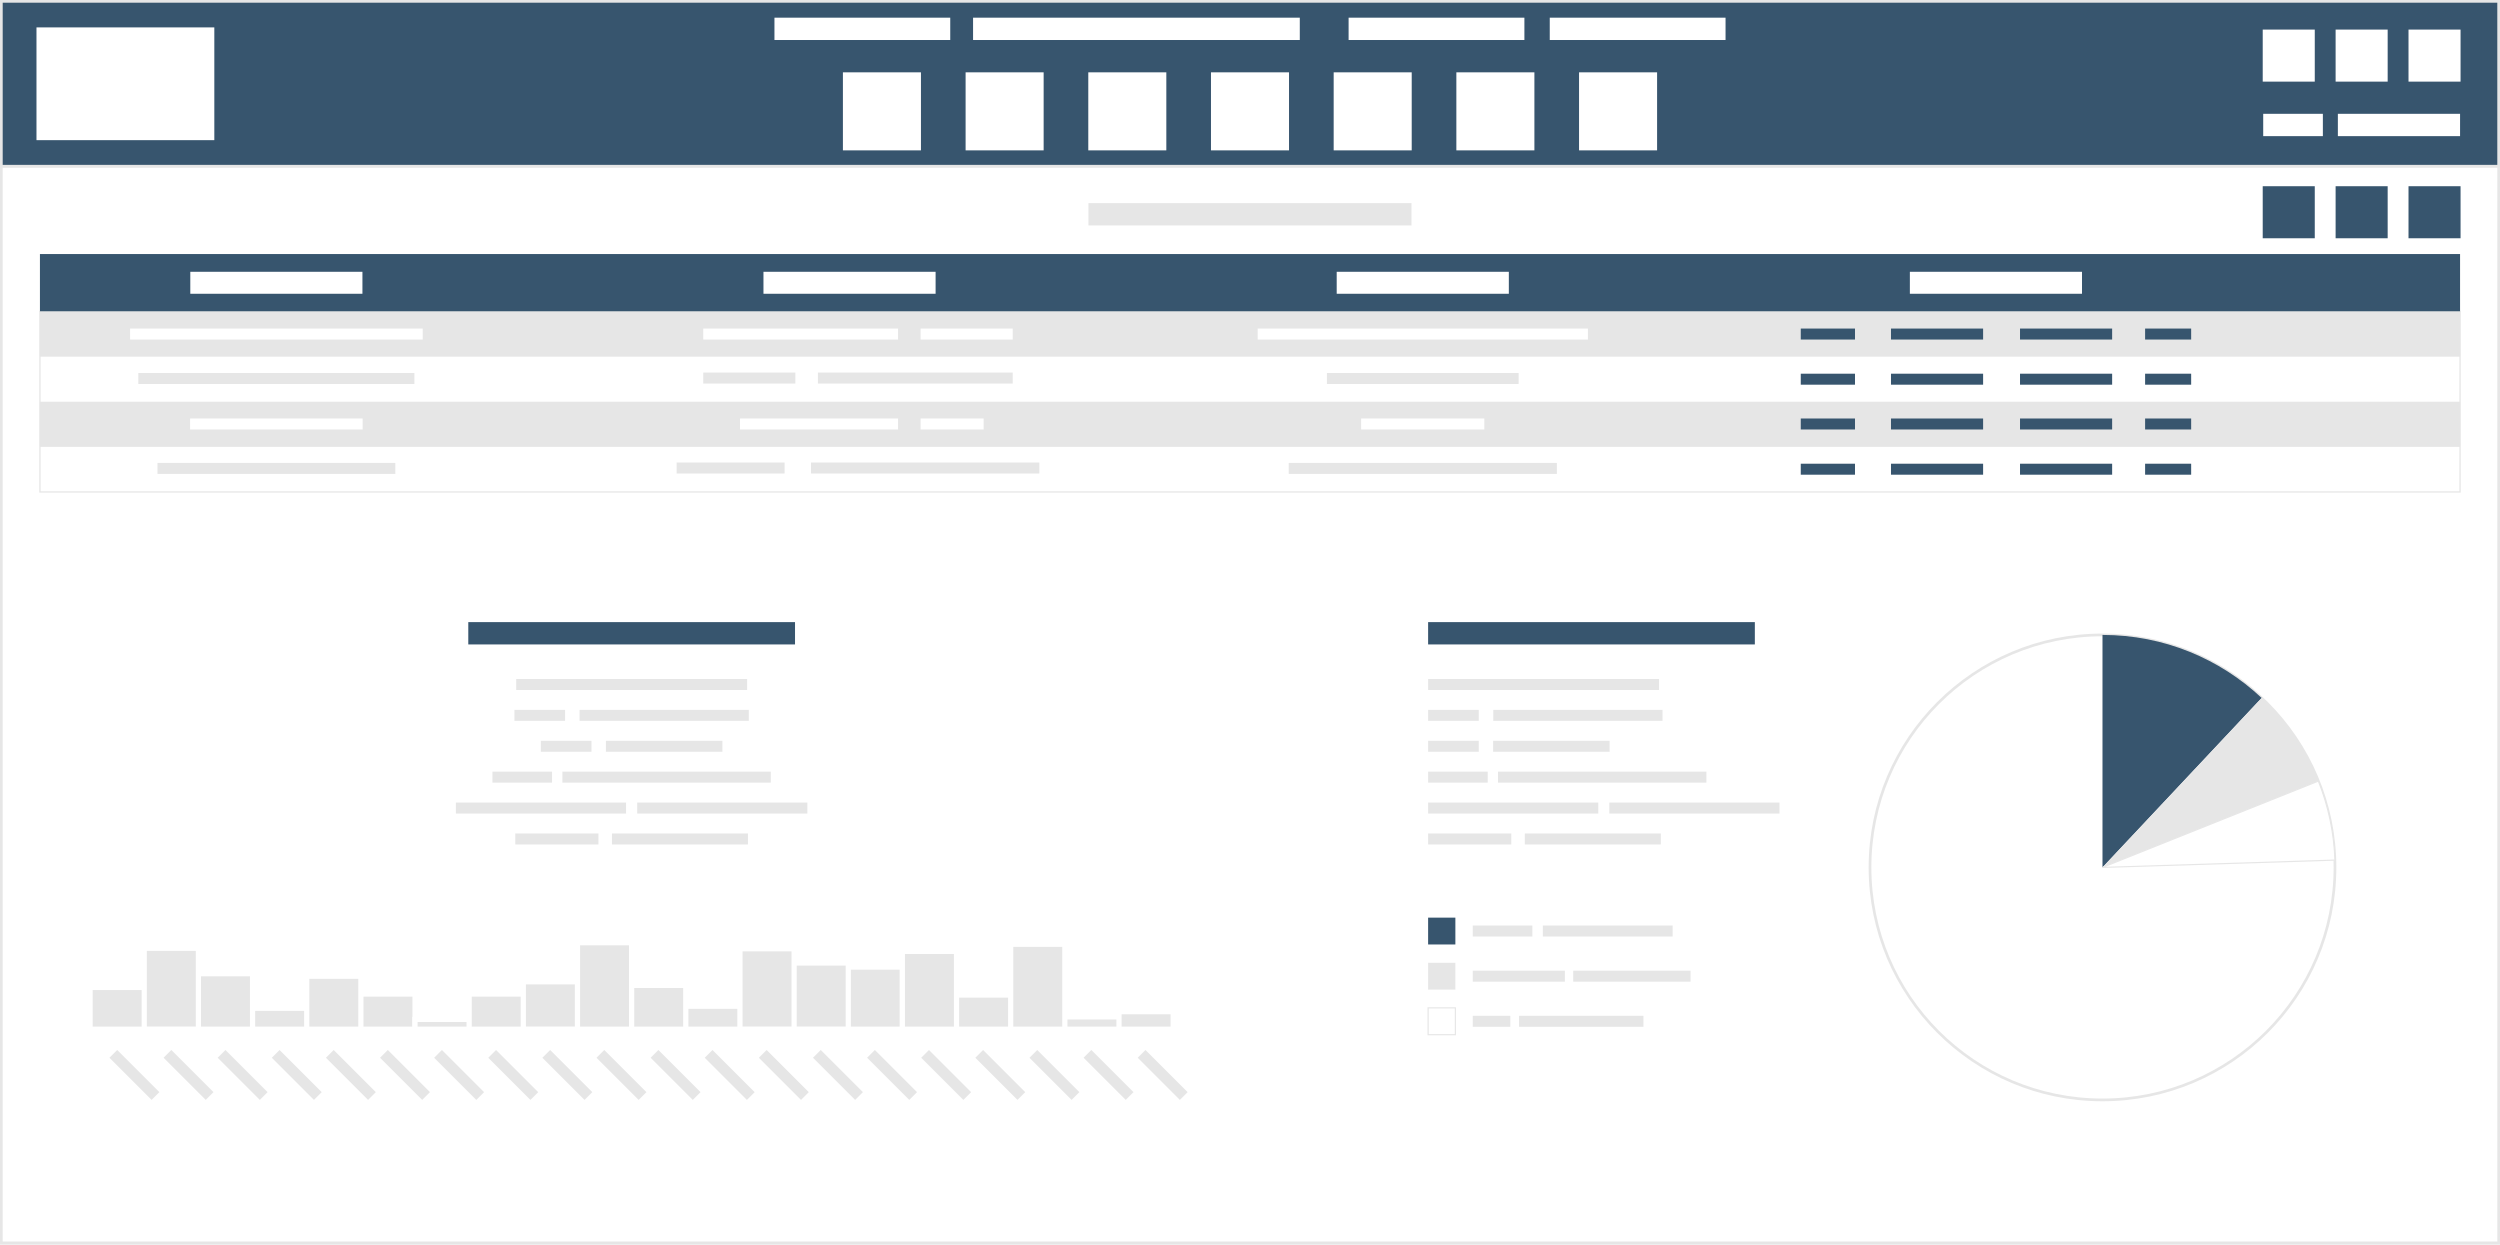
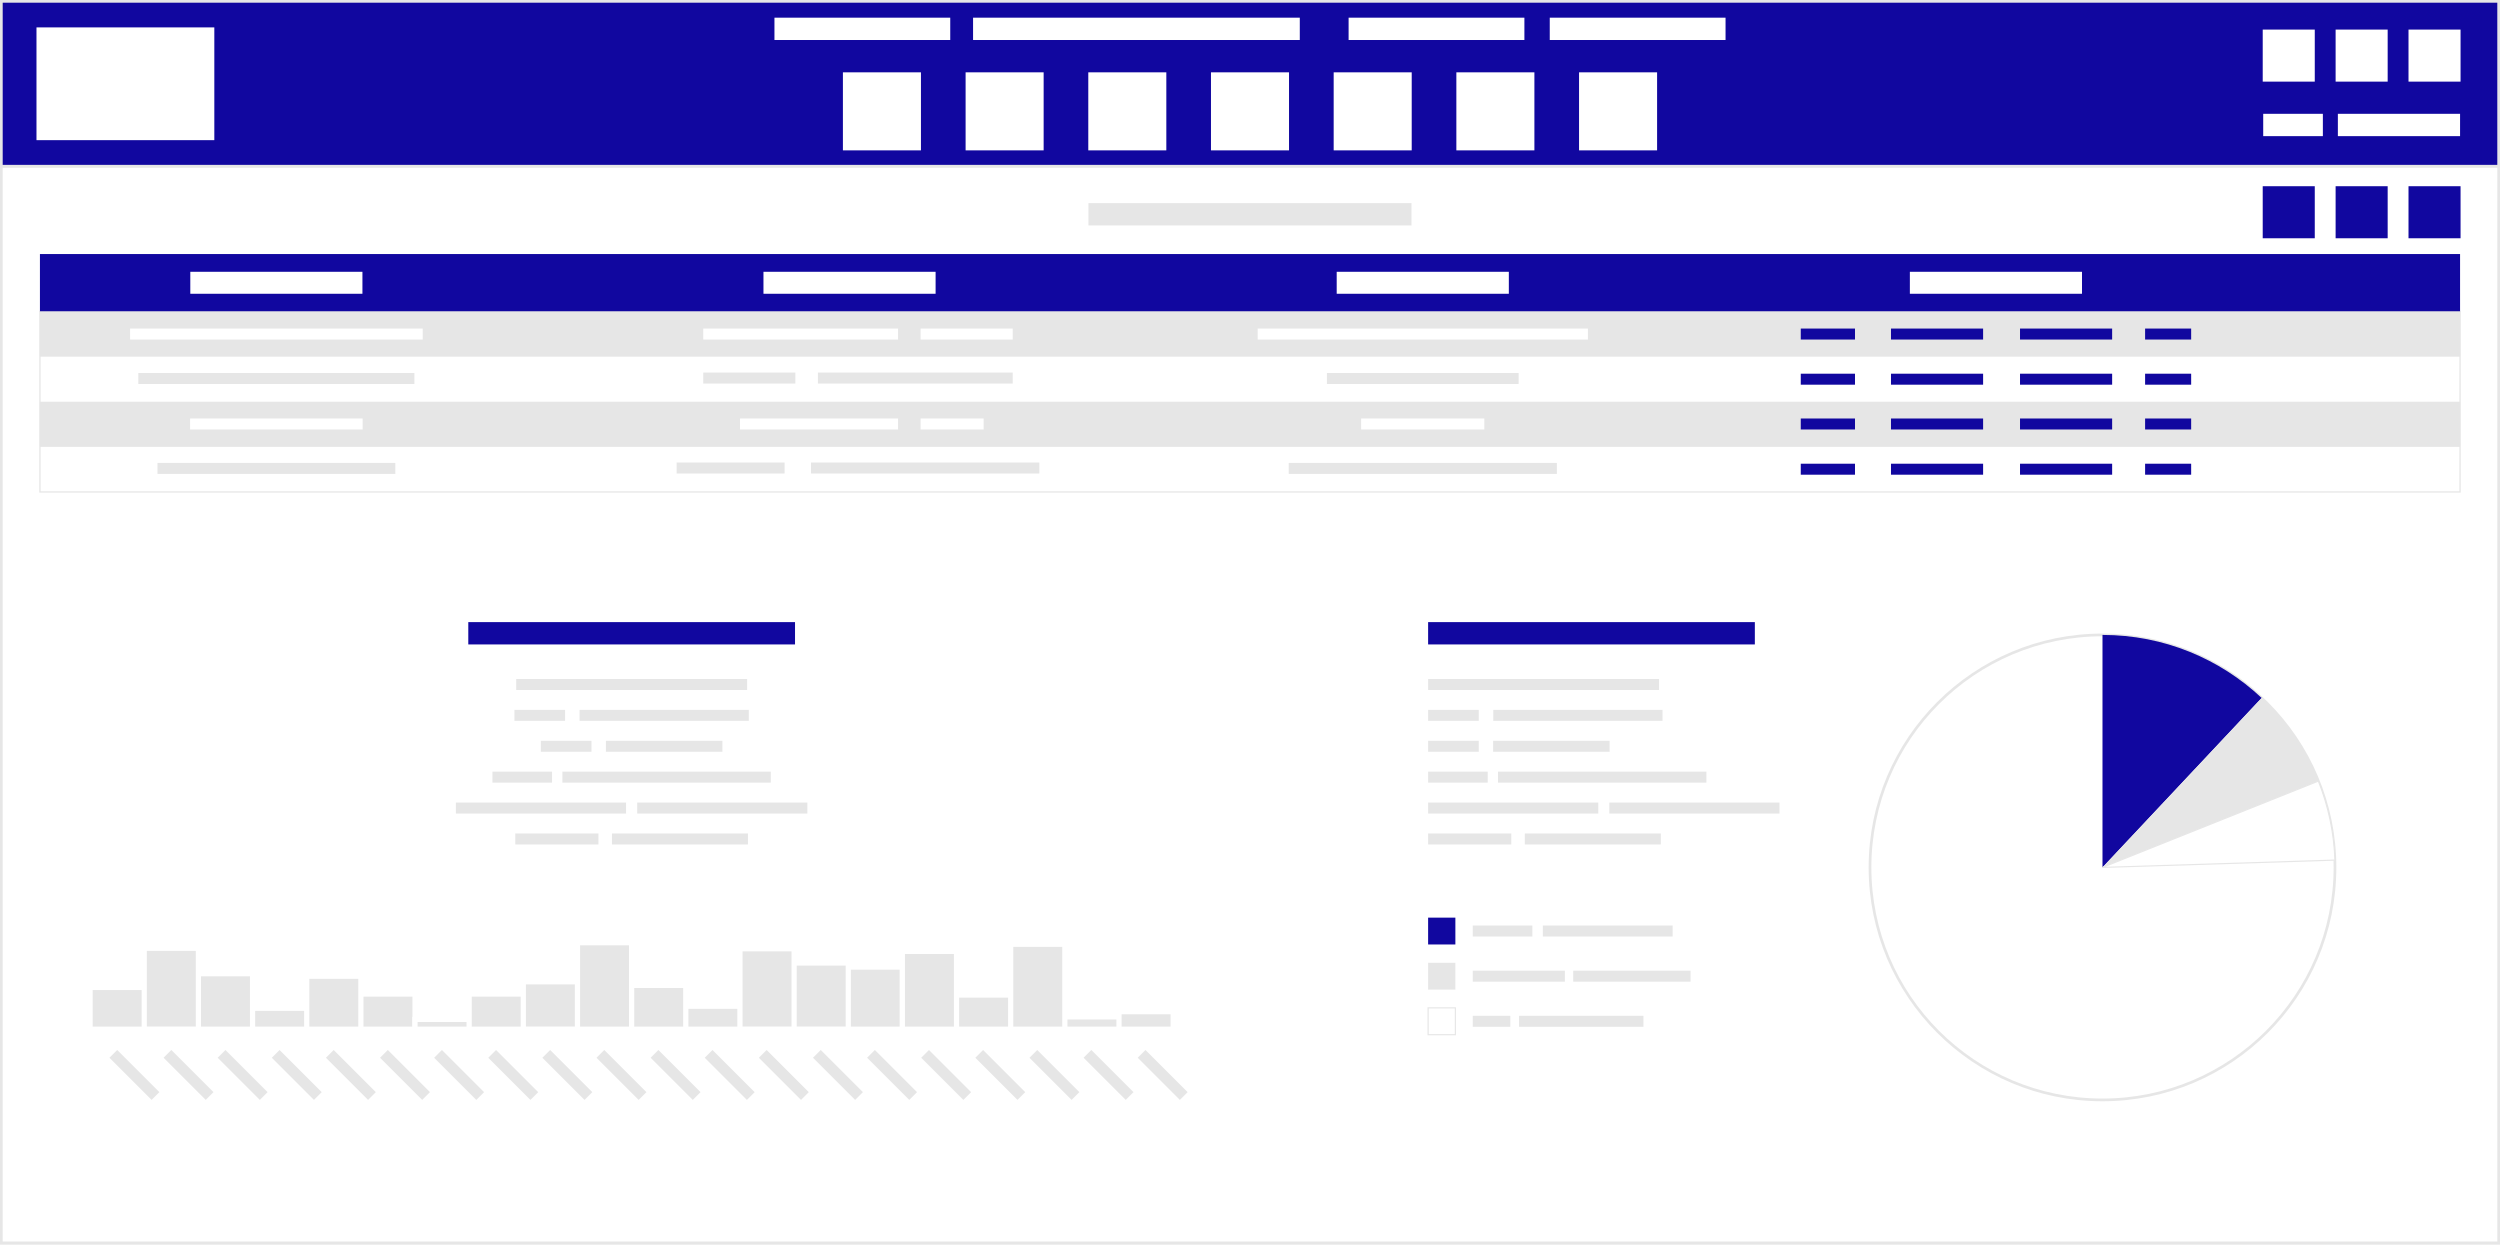
<svg xmlns="http://www.w3.org/2000/svg" width="615.066" height="306.112" viewBox="0 0 35496 17666" shape-rendering="geometricPrecision" text-rendering="geometricPrecision" image-rendering="optimizeQuality" fill-rule="evenodd" clip-rule="evenodd">
  <defs>
    <style>
    .str3 {stroke:white;stroke-width:73.856}
    .str1 {stroke:#E6E6E6;stroke-width:18.453}
    .str0 {stroke:#E6E6E6;stroke-width:38.477}
    .str2 {stroke:#E6E6E6;stroke-width:16.621}
    .fil1 {fill:none}
-     .fil2 {fill:#37556E}
+     .fil2 {fill:#11079F}
    .fil3 {fill:#E6E6E6}
    .fil0 {fill:white}
   </style>
  </defs>
  <g id="Layer_x0020_1">
    <path class="fil0 str0" d="M19 2360h35458v15287H19z" />
    <path class="fil1 str1" d="M567 4423h34362v2562H567z" />
    <path class="fil2 str0" d="M19 19h35458v2341H19z" />
    <path class="fil0" d="M518 389h2525v1601H518zM22420 1027h1108v1108h-1108zM20678 1027h1108v1108h-1108zM18936 1027h1108v1108h-1108zM17194 1027h1108v1108h-1108zM15452 1027h1108v1108h-1108zM13710 1027h1108v1108h-1108zM11968 1027h1108v1108h-1108zM10996 251h2496v317h-2496zM13816 251h4639v317h-4639zM19148 251h2496v317h-2496zM22004 251h2496v317h-2496zM32127 420h739v739h-739zM33162 420h739v739h-739zM34197 420h739v739h-739zM32134 1616h847v317h-847zM33194 1616h1735v317h-1735z" />
    <path class="fil2" d="M567 3607h34362v816H567z" />
    <path class="fil3" d="M15454 2884h4587v317h-4587z" />
    <path class="fil2" d="M34197 2644h739v739h-739z" />
    <path class="fil0" d="M2702 3859h2444v312H2702zM10840 3859h2444v312h-2444zM18979 3859h2444v312h-2444zM27117 3859h2444v312h-2444z" />
    <path class="fil3" d="M567 4423h34362v641H567zM567 5704h34362v641H567z" />
    <path class="fil0" d="M1847 4665h4155v156H1847z" />
    <path class="fil3" d="M1964 5296h3920v156H1964z" />
    <path class="fil0" d="M9985 4665h2766v156H9985zM13071 4665h1308v156h-1308z" />
    <path class="fil3" d="M11613 5290h2766v156h-2766zM9985 5290h1308v156H9985z" />
    <path class="fil0" d="M17857 4665h4689v156h-4689z" />
    <path class="fil3" d="M18840 5296h2722v156h-2722z" />
    <path class="fil0" d="M2699 5942h2450v156H2699z" />
    <path class="fil3" d="M2236 6573h3377v156H2236z" />
    <path class="fil0" d="M10507 5942h2244v156h-2244zM13071 5942h895v156h-895z" />
    <path class="fil3" d="M11515 6567h3242v156h-3242zM9607 6567h1533v156H9607z" />
    <path class="fil0" d="M19326 5942h1749v156h-1749z" />
    <path class="fil3" d="M18298 6573h3807v156h-3807z" />
    <path class="fil2" d="M33162 2644h739v739h-739zM32127 2644h739v739h-739z" />
    <circle class="fil1 str0" cx="29852" cy="12316" r="3301" />
    <path class="fil2" d="M32112 9910c-591-555-1385-895-2260-895v3301l2260-2406z" />
    <path class="fil3" d="M29852 12316l2260-2406c351 330 626 733 805 1180l-3065 1226z" />
    <path class="fil0 str2" d="M29852 12316l3065-1226c143 358 223 738 235 1122l-3300 104z" />
    <path class="fil2" d="M20277 8833h4639v317h-4639z" />
    <path class="fil3" d="M20277 9641h3279v156h-3279zM20277 10079h719v156h-719zM20277 10518h719v156h-719zM20277 10956h846v156h-846zM20277 11395h2416v156h-2416zM20277 11834h1181v156h-1181zM21650 11834h1931v156h-1931zM22850 11395h2416v156h-2416zM21269 10956h2959v156h-2959zM21200 10518h1654v156h-1654zM21202 10079h2403v156h-2403z" />
    <path class="fil2" d="M20277 13029h387v381h-387z" />
    <path class="fil3" d="M20277 13670h387v381h-387z" />
    <path class="fil0 str2" d="M20277 14310h387v381h-387z" />
    <path class="fil3" d="M20911 13141h846v156h-846zM21906 13141h1843v156h-1843zM20911 13782h1308v156h-1308zM22337 13782h1666v156h-1666zM20911 14423h533v156h-533zM21568 14423h1766v156h-1766z" />
    <path class="fil2" d="M6649 8833h4639v317H6649z" />
    <path class="fil3" d="M7329 9641h3279v156H7329zM7316 11834h1181v156H7316zM8689 11834h1931v156H8689zM6473 11395h2416v156H6473zM9047 11395h2416v156H9047zM6992 10956h846v156h-846zM7985 10956h2959v156H7985zM7679 10518h719v156h-719zM8603 10518h1654v156H8603zM7304 10079h719v156h-719zM8229 10079h2403v156H8229z" />
    <path class="fil3 str3" d="M1279 14020h769v593h-769zM2048 13464h769v1148h-769zM2817 13825h769v788h-769zM3586 14316h769v297h-769zM4355 13861h769v752h-769zM5124 14114h769v499h-769z" />
    <path class="fil3 str3" d="M5892 14474h769v139h-769zM6661 14114h769v499h-769zM7430 13940h769v672h-769zM8199 13385h769v1228h-769zM8968 13991h769v622h-769zM9737 14287h769v326h-769zM10506 13471h769v1141h-769zM11275 13673h769v939h-769zM12044 13731h769v882h-769z" />
    <path class="fil3 str3" d="M12812 13508h769v1105h-769zM13581 14128h769v485h-769zM14350 13407h769v1206h-769zM15119 14438h769v175h-769zM15888 14364h769v249h-769z" />
    <path class="fil3" d="M2262.67 15506.7l-598.518-598.518-110.28 110.28 598.518 598.518zM3031.07 15506.7l-598.518-598.518-110.28 110.28 598.518 598.518zM3799.47 15506.7l-598.518-598.518-110.28 110.28 598.518 598.518zM4567.86 15506.7l-598.518-598.518-110.28 110.28 598.518 598.518zM5336.26 15506.7l-598.518-598.518-110.28 110.28 598.518 598.518zM6104.66 15506.7l-598.518-598.518-110.28 110.28 598.518 598.518zM6873.05 15506.7l-598.518-598.518-110.28 110.28 598.518 598.518zM7641.45 15506.7l-598.518-598.518-110.28 110.28 598.518 598.518zM8409.84 15506.7l-598.518-598.518-110.28 110.28 598.518 598.518zM9178.24 15506.7l-598.518-598.518-110.28 110.28 598.518 598.518zM9946.64 15506.7l-598.518-598.518-110.28 110.28 598.518 598.518zM10715 15506.7l-598.518-598.518-110.28 110.28 598.518 598.518zM11483.4 15506.7l-598.518-598.518-110.28 110.28 598.518 598.518zM12251.8 15506.7l-598.518-598.518-110.28 110.28 598.518 598.518zM13020.2 15506.7l-598.518-598.518-110.28 110.28 598.518 598.518zM13788.6 15506.7l-598.518-598.518-110.28 110.28 598.518 598.518zM14557 15506.7l-598.518-598.518-110.28 110.28 598.518 598.518zM15325.4 15506.7l-598.518-598.518-110.28 110.28 598.518 598.518zM16093.8 15506.7l-598.518-598.518-110.28 110.28 598.518 598.518zM16862.2 15506.7l-598.518-598.518-110.28 110.28 598.518 598.518z" />
    <g id="_919335664">
      <path class="fil2" d="M25568 4665h770v156h-770zM26849 4665h1308v156h-1308zM28681 4665h1308v156h-1308zM25568 5306h770v156h-770zM26849 5306h1308v156h-1308zM28681 5306h1308v156h-1308zM25568 5942h770v156h-770zM26849 5942h1308v156h-1308zM28681 5942h1308v156h-1308zM25568 6584h770v156h-770zM26849 6584h1308v156h-1308zM28681 6584h1308v156h-1308zM30457 4665h654v156h-654zM30457 5306h654v156h-654zM30457 5942h654v156h-654zM30457 6584h654v156h-654z" />
    </g>
  </g>
</svg>
